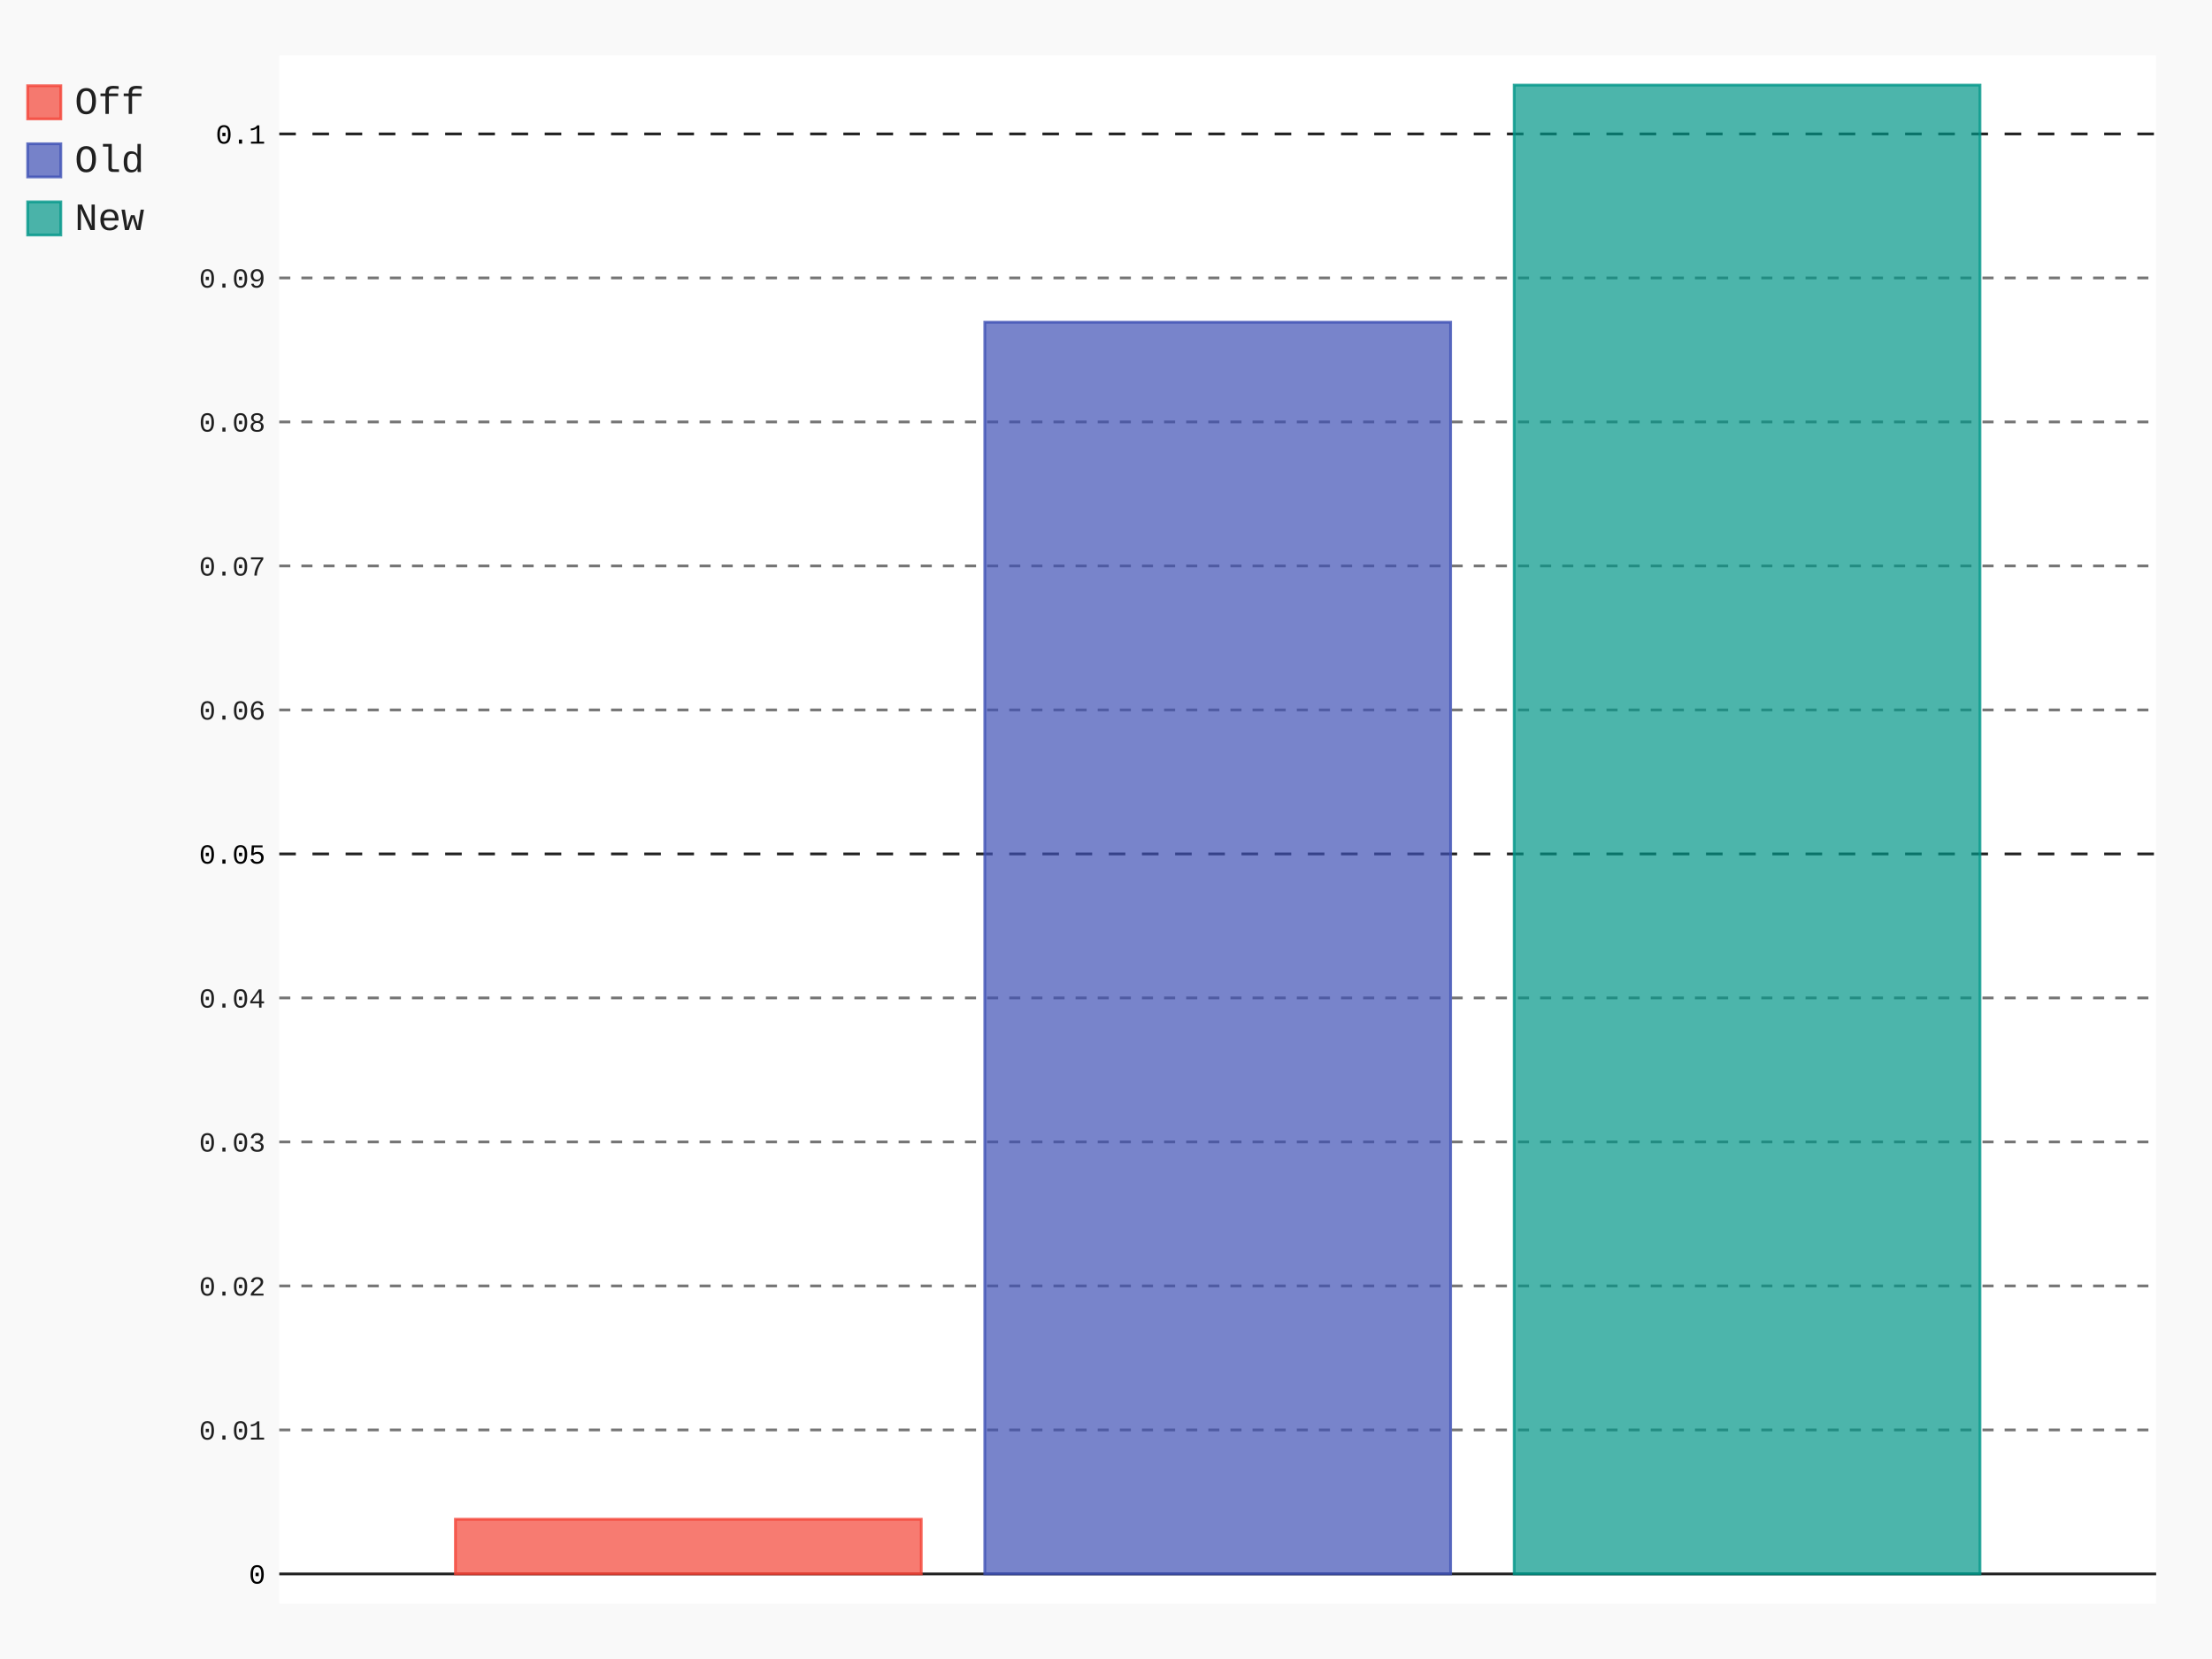
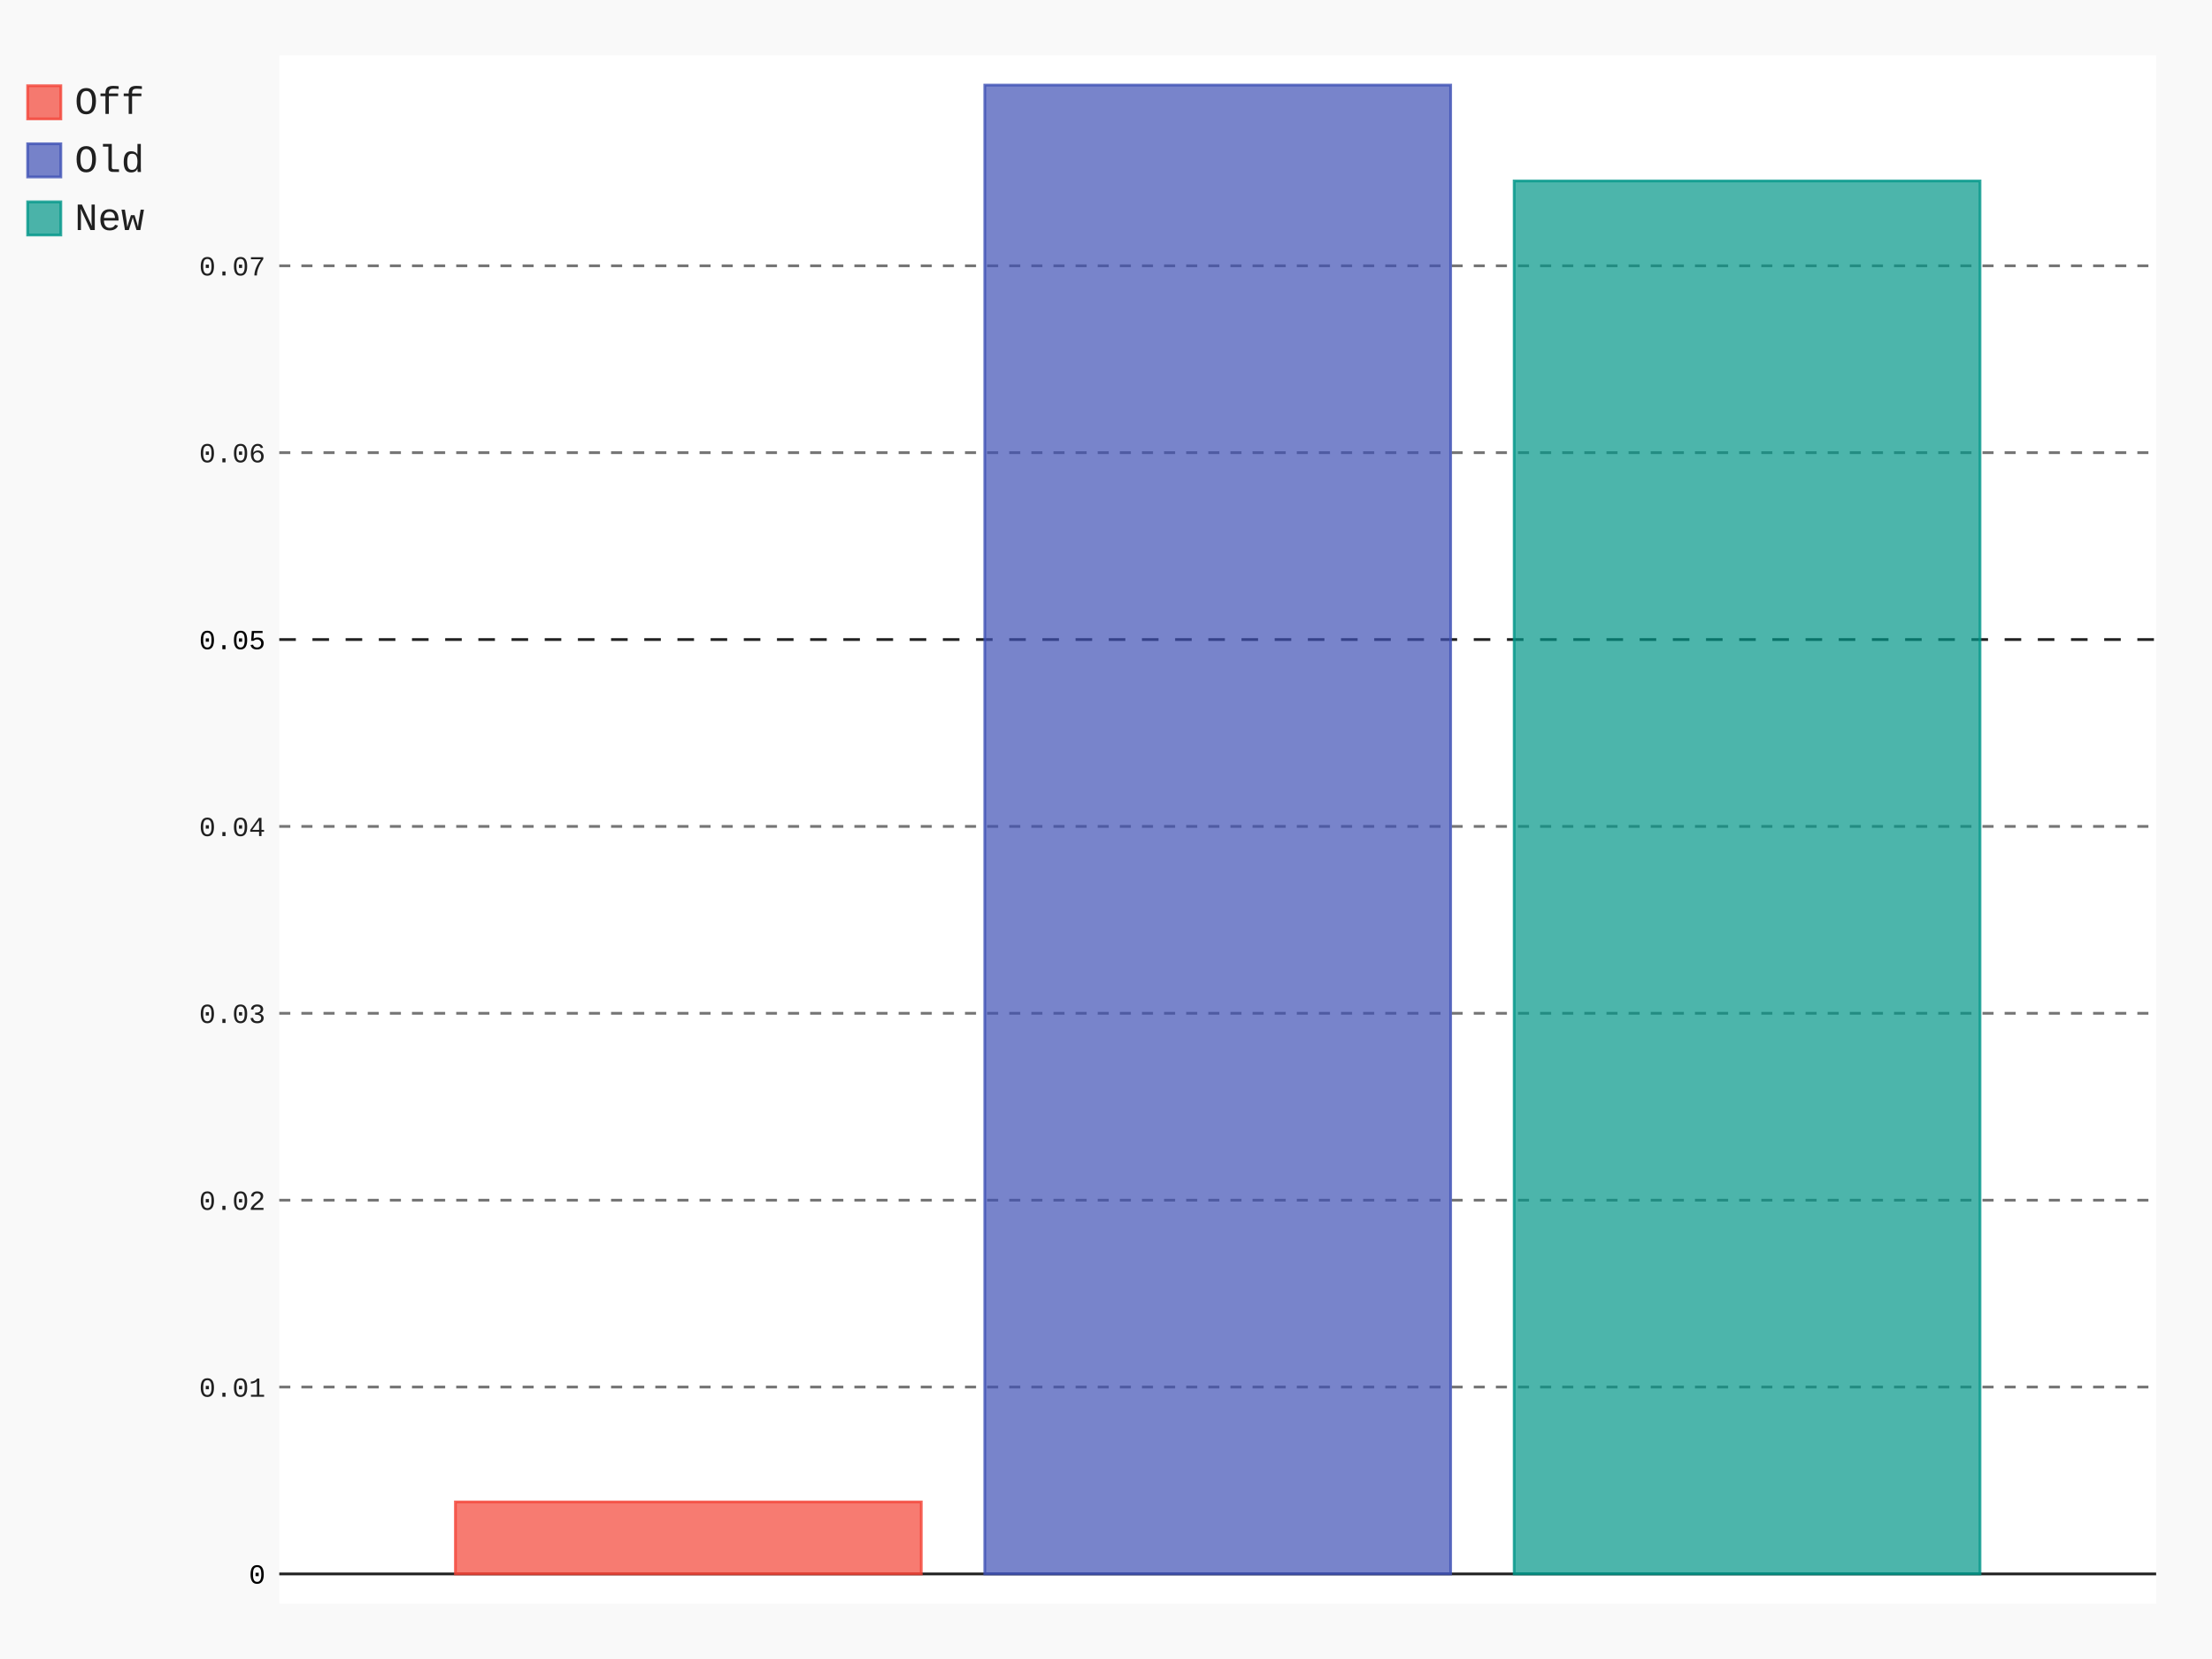
- <svg xmlns="http://www.w3.org/2000/svg" id="chart-72827ea5-8622-4c0d-b050-d5e9dbdac55c" class="pygal-chart" viewBox="0 0 800 600">
+ <svg xmlns="http://www.w3.org/2000/svg" id="chart-ddd4a1cf-8d51-4e34-9c20-db74630bed1a" class="pygal-chart" viewBox="0 0 800 600">
  <defs>
-     <style type="text/css">#chart-72827ea5-8622-4c0d-b050-d5e9dbdac55c{-webkit-user-select:none;-webkit-font-smoothing:antialiased;font-family:Consolas,"Liberation Mono",Menlo,Courier,monospace}#chart-72827ea5-8622-4c0d-b050-d5e9dbdac55c .title{font-family:Consolas,"Liberation Mono",Menlo,Courier,monospace;font-size:16px}#chart-72827ea5-8622-4c0d-b050-d5e9dbdac55c .legends .legend text{font-family:Consolas,"Liberation Mono",Menlo,Courier,monospace;font-size:14px}#chart-72827ea5-8622-4c0d-b050-d5e9dbdac55c .axis text{font-family:Consolas,"Liberation Mono",Menlo,Courier,monospace;font-size:10px}#chart-72827ea5-8622-4c0d-b050-d5e9dbdac55c .axis text.major{font-family:Consolas,"Liberation Mono",Menlo,Courier,monospace;font-size:10px}#chart-72827ea5-8622-4c0d-b050-d5e9dbdac55c .text-overlay text.value{font-family:Consolas,"Liberation Mono",Menlo,Courier,monospace;font-size:16px}#chart-72827ea5-8622-4c0d-b050-d5e9dbdac55c .text-overlay text.label{font-family:Consolas,"Liberation Mono",Menlo,Courier,monospace;font-size:10px}#chart-72827ea5-8622-4c0d-b050-d5e9dbdac55c .tooltip{font-family:Consolas,"Liberation Mono",Menlo,Courier,monospace;font-size:14px}#chart-72827ea5-8622-4c0d-b050-d5e9dbdac55c text.no_data{font-family:Consolas,"Liberation Mono",Menlo,Courier,monospace;font-size:64px}
- #chart-72827ea5-8622-4c0d-b050-d5e9dbdac55c{background-color:rgba(249,249,249,1)}#chart-72827ea5-8622-4c0d-b050-d5e9dbdac55c path,#chart-72827ea5-8622-4c0d-b050-d5e9dbdac55c line,#chart-72827ea5-8622-4c0d-b050-d5e9dbdac55c rect,#chart-72827ea5-8622-4c0d-b050-d5e9dbdac55c circle{-webkit-transition:150ms;-moz-transition:150ms;transition:150ms}#chart-72827ea5-8622-4c0d-b050-d5e9dbdac55c .graph &gt; .background{fill:rgba(249,249,249,1)}#chart-72827ea5-8622-4c0d-b050-d5e9dbdac55c .plot &gt; .background{fill:rgba(255,255,255,1)}#chart-72827ea5-8622-4c0d-b050-d5e9dbdac55c .graph{fill:rgba(0,0,0,.87)}#chart-72827ea5-8622-4c0d-b050-d5e9dbdac55c text.no_data{fill:rgba(0,0,0,1)}#chart-72827ea5-8622-4c0d-b050-d5e9dbdac55c .title{fill:rgba(0,0,0,1)}#chart-72827ea5-8622-4c0d-b050-d5e9dbdac55c .legends .legend text{fill:rgba(0,0,0,.87)}#chart-72827ea5-8622-4c0d-b050-d5e9dbdac55c .legends .legend:hover text{fill:rgba(0,0,0,1)}#chart-72827ea5-8622-4c0d-b050-d5e9dbdac55c .axis .line{stroke:rgba(0,0,0,1)}#chart-72827ea5-8622-4c0d-b050-d5e9dbdac55c .axis .guide.line{stroke:rgba(0,0,0,.54)}#chart-72827ea5-8622-4c0d-b050-d5e9dbdac55c .axis .major.line{stroke:rgba(0,0,0,.87)}#chart-72827ea5-8622-4c0d-b050-d5e9dbdac55c .axis text.major{fill:rgba(0,0,0,1)}#chart-72827ea5-8622-4c0d-b050-d5e9dbdac55c .axis.y .guides:hover .guide.line,#chart-72827ea5-8622-4c0d-b050-d5e9dbdac55c .line-graph .axis.x .guides:hover .guide.line,#chart-72827ea5-8622-4c0d-b050-d5e9dbdac55c .stackedline-graph .axis.x .guides:hover .guide.line,#chart-72827ea5-8622-4c0d-b050-d5e9dbdac55c .xy-graph .axis.x .guides:hover .guide.line{stroke:rgba(0,0,0,1)}#chart-72827ea5-8622-4c0d-b050-d5e9dbdac55c .axis .guides:hover text{fill:rgba(0,0,0,1)}#chart-72827ea5-8622-4c0d-b050-d5e9dbdac55c .reactive{fill-opacity:.7;stroke-opacity:.8}#chart-72827ea5-8622-4c0d-b050-d5e9dbdac55c .ci{stroke:rgba(0,0,0,.87)}#chart-72827ea5-8622-4c0d-b050-d5e9dbdac55c .reactive.active,#chart-72827ea5-8622-4c0d-b050-d5e9dbdac55c .active .reactive{fill-opacity:.8;stroke-opacity:.9;stroke-width:4}#chart-72827ea5-8622-4c0d-b050-d5e9dbdac55c .ci .reactive.active{stroke-width:1.5}#chart-72827ea5-8622-4c0d-b050-d5e9dbdac55c .series text{fill:rgba(0,0,0,1)}#chart-72827ea5-8622-4c0d-b050-d5e9dbdac55c .tooltip rect{fill:rgba(255,255,255,1);stroke:rgba(0,0,0,1);-webkit-transition:opacity 150ms;-moz-transition:opacity 150ms;transition:opacity 150ms}#chart-72827ea5-8622-4c0d-b050-d5e9dbdac55c .tooltip .label{fill:rgba(0,0,0,.87)}#chart-72827ea5-8622-4c0d-b050-d5e9dbdac55c .tooltip .label{fill:rgba(0,0,0,.87)}#chart-72827ea5-8622-4c0d-b050-d5e9dbdac55c .tooltip .legend{font-size:.8em;fill:rgba(0,0,0,.54)}#chart-72827ea5-8622-4c0d-b050-d5e9dbdac55c .tooltip .x_label{font-size:.6em;fill:rgba(0,0,0,1)}#chart-72827ea5-8622-4c0d-b050-d5e9dbdac55c .tooltip .xlink{font-size:.5em;text-decoration:underline}#chart-72827ea5-8622-4c0d-b050-d5e9dbdac55c .tooltip .value{font-size:1.5em}#chart-72827ea5-8622-4c0d-b050-d5e9dbdac55c .bound{font-size:.5em}#chart-72827ea5-8622-4c0d-b050-d5e9dbdac55c .max-value{font-size:.75em;fill:rgba(0,0,0,.54)}#chart-72827ea5-8622-4c0d-b050-d5e9dbdac55c .map-element{fill:rgba(255,255,255,1);stroke:rgba(0,0,0,.54) !important}#chart-72827ea5-8622-4c0d-b050-d5e9dbdac55c .map-element .reactive{fill-opacity:inherit;stroke-opacity:inherit}#chart-72827ea5-8622-4c0d-b050-d5e9dbdac55c .color-0,#chart-72827ea5-8622-4c0d-b050-d5e9dbdac55c .color-0 a:visited{stroke:#F44336;fill:#F44336}#chart-72827ea5-8622-4c0d-b050-d5e9dbdac55c .color-1,#chart-72827ea5-8622-4c0d-b050-d5e9dbdac55c .color-1 a:visited{stroke:#3F51B5;fill:#3F51B5}#chart-72827ea5-8622-4c0d-b050-d5e9dbdac55c .color-2,#chart-72827ea5-8622-4c0d-b050-d5e9dbdac55c .color-2 a:visited{stroke:#009688;fill:#009688}#chart-72827ea5-8622-4c0d-b050-d5e9dbdac55c .text-overlay .color-0 text{fill:black}#chart-72827ea5-8622-4c0d-b050-d5e9dbdac55c .text-overlay .color-1 text{fill:black}#chart-72827ea5-8622-4c0d-b050-d5e9dbdac55c .text-overlay .color-2 text{fill:black}
- #chart-72827ea5-8622-4c0d-b050-d5e9dbdac55c text.no_data{text-anchor:middle}#chart-72827ea5-8622-4c0d-b050-d5e9dbdac55c .guide.line{fill:none}#chart-72827ea5-8622-4c0d-b050-d5e9dbdac55c .centered{text-anchor:middle}#chart-72827ea5-8622-4c0d-b050-d5e9dbdac55c .title{text-anchor:middle}#chart-72827ea5-8622-4c0d-b050-d5e9dbdac55c .legends .legend text{fill-opacity:1}#chart-72827ea5-8622-4c0d-b050-d5e9dbdac55c .axis.x text{text-anchor:middle}#chart-72827ea5-8622-4c0d-b050-d5e9dbdac55c .axis.x:not(.web) text[transform]{text-anchor:start}#chart-72827ea5-8622-4c0d-b050-d5e9dbdac55c .axis.x:not(.web) text[transform].backwards{text-anchor:end}#chart-72827ea5-8622-4c0d-b050-d5e9dbdac55c .axis.y text{text-anchor:end}#chart-72827ea5-8622-4c0d-b050-d5e9dbdac55c .axis.y text[transform].backwards{text-anchor:start}#chart-72827ea5-8622-4c0d-b050-d5e9dbdac55c .axis.y2 text{text-anchor:start}#chart-72827ea5-8622-4c0d-b050-d5e9dbdac55c .axis.y2 text[transform].backwards{text-anchor:end}#chart-72827ea5-8622-4c0d-b050-d5e9dbdac55c .axis .guide.line{stroke-dasharray:4,4}#chart-72827ea5-8622-4c0d-b050-d5e9dbdac55c .axis .major.guide.line{stroke-dasharray:6,6}#chart-72827ea5-8622-4c0d-b050-d5e9dbdac55c .horizontal .axis.y .guide.line,#chart-72827ea5-8622-4c0d-b050-d5e9dbdac55c .horizontal .axis.y2 .guide.line,#chart-72827ea5-8622-4c0d-b050-d5e9dbdac55c .vertical .axis.x .guide.line{opacity:0}#chart-72827ea5-8622-4c0d-b050-d5e9dbdac55c .horizontal .axis.always_show .guide.line,#chart-72827ea5-8622-4c0d-b050-d5e9dbdac55c .vertical .axis.always_show .guide.line{opacity:1 !important}#chart-72827ea5-8622-4c0d-b050-d5e9dbdac55c .axis.y .guides:hover .guide.line,#chart-72827ea5-8622-4c0d-b050-d5e9dbdac55c .axis.y2 .guides:hover .guide.line,#chart-72827ea5-8622-4c0d-b050-d5e9dbdac55c .axis.x .guides:hover .guide.line{opacity:1}#chart-72827ea5-8622-4c0d-b050-d5e9dbdac55c .axis .guides:hover text{opacity:1}#chart-72827ea5-8622-4c0d-b050-d5e9dbdac55c .nofill{fill:none}#chart-72827ea5-8622-4c0d-b050-d5e9dbdac55c .subtle-fill{fill-opacity:.2}#chart-72827ea5-8622-4c0d-b050-d5e9dbdac55c .dot{stroke-width:1px;fill-opacity:1}#chart-72827ea5-8622-4c0d-b050-d5e9dbdac55c .dot.active{stroke-width:5px}#chart-72827ea5-8622-4c0d-b050-d5e9dbdac55c .dot.negative{fill:transparent}#chart-72827ea5-8622-4c0d-b050-d5e9dbdac55c text,#chart-72827ea5-8622-4c0d-b050-d5e9dbdac55c tspan{stroke:none !important}#chart-72827ea5-8622-4c0d-b050-d5e9dbdac55c .series text.active{opacity:1}#chart-72827ea5-8622-4c0d-b050-d5e9dbdac55c .tooltip rect{fill-opacity:.95;stroke-width:.5}#chart-72827ea5-8622-4c0d-b050-d5e9dbdac55c .tooltip text{fill-opacity:1}#chart-72827ea5-8622-4c0d-b050-d5e9dbdac55c .showable{visibility:hidden}#chart-72827ea5-8622-4c0d-b050-d5e9dbdac55c .showable.shown{visibility:visible}#chart-72827ea5-8622-4c0d-b050-d5e9dbdac55c .gauge-background{fill:rgba(229,229,229,1);stroke:none}#chart-72827ea5-8622-4c0d-b050-d5e9dbdac55c .bg-lines{stroke:rgba(249,249,249,1);stroke-width:2px}</style>
+     <style type="text/css">#chart-ddd4a1cf-8d51-4e34-9c20-db74630bed1a{-webkit-user-select:none;-webkit-font-smoothing:antialiased;font-family:Consolas,"Liberation Mono",Menlo,Courier,monospace}#chart-ddd4a1cf-8d51-4e34-9c20-db74630bed1a .title{font-family:Consolas,"Liberation Mono",Menlo,Courier,monospace;font-size:16px}#chart-ddd4a1cf-8d51-4e34-9c20-db74630bed1a .legends .legend text{font-family:Consolas,"Liberation Mono",Menlo,Courier,monospace;font-size:14px}#chart-ddd4a1cf-8d51-4e34-9c20-db74630bed1a .axis text{font-family:Consolas,"Liberation Mono",Menlo,Courier,monospace;font-size:10px}#chart-ddd4a1cf-8d51-4e34-9c20-db74630bed1a .axis text.major{font-family:Consolas,"Liberation Mono",Menlo,Courier,monospace;font-size:10px}#chart-ddd4a1cf-8d51-4e34-9c20-db74630bed1a .text-overlay text.value{font-family:Consolas,"Liberation Mono",Menlo,Courier,monospace;font-size:16px}#chart-ddd4a1cf-8d51-4e34-9c20-db74630bed1a .text-overlay text.label{font-family:Consolas,"Liberation Mono",Menlo,Courier,monospace;font-size:10px}#chart-ddd4a1cf-8d51-4e34-9c20-db74630bed1a .tooltip{font-family:Consolas,"Liberation Mono",Menlo,Courier,monospace;font-size:14px}#chart-ddd4a1cf-8d51-4e34-9c20-db74630bed1a text.no_data{font-family:Consolas,"Liberation Mono",Menlo,Courier,monospace;font-size:64px}
+ #chart-ddd4a1cf-8d51-4e34-9c20-db74630bed1a{background-color:rgba(249,249,249,1)}#chart-ddd4a1cf-8d51-4e34-9c20-db74630bed1a path,#chart-ddd4a1cf-8d51-4e34-9c20-db74630bed1a line,#chart-ddd4a1cf-8d51-4e34-9c20-db74630bed1a rect,#chart-ddd4a1cf-8d51-4e34-9c20-db74630bed1a circle{-webkit-transition:150ms;-moz-transition:150ms;transition:150ms}#chart-ddd4a1cf-8d51-4e34-9c20-db74630bed1a .graph &gt; .background{fill:rgba(249,249,249,1)}#chart-ddd4a1cf-8d51-4e34-9c20-db74630bed1a .plot &gt; .background{fill:rgba(255,255,255,1)}#chart-ddd4a1cf-8d51-4e34-9c20-db74630bed1a .graph{fill:rgba(0,0,0,.87)}#chart-ddd4a1cf-8d51-4e34-9c20-db74630bed1a text.no_data{fill:rgba(0,0,0,1)}#chart-ddd4a1cf-8d51-4e34-9c20-db74630bed1a .title{fill:rgba(0,0,0,1)}#chart-ddd4a1cf-8d51-4e34-9c20-db74630bed1a .legends .legend text{fill:rgba(0,0,0,.87)}#chart-ddd4a1cf-8d51-4e34-9c20-db74630bed1a .legends .legend:hover text{fill:rgba(0,0,0,1)}#chart-ddd4a1cf-8d51-4e34-9c20-db74630bed1a .axis .line{stroke:rgba(0,0,0,1)}#chart-ddd4a1cf-8d51-4e34-9c20-db74630bed1a .axis .guide.line{stroke:rgba(0,0,0,.54)}#chart-ddd4a1cf-8d51-4e34-9c20-db74630bed1a .axis .major.line{stroke:rgba(0,0,0,.87)}#chart-ddd4a1cf-8d51-4e34-9c20-db74630bed1a .axis text.major{fill:rgba(0,0,0,1)}#chart-ddd4a1cf-8d51-4e34-9c20-db74630bed1a .axis.y .guides:hover .guide.line,#chart-ddd4a1cf-8d51-4e34-9c20-db74630bed1a .line-graph .axis.x .guides:hover .guide.line,#chart-ddd4a1cf-8d51-4e34-9c20-db74630bed1a .stackedline-graph .axis.x .guides:hover .guide.line,#chart-ddd4a1cf-8d51-4e34-9c20-db74630bed1a .xy-graph .axis.x .guides:hover .guide.line{stroke:rgba(0,0,0,1)}#chart-ddd4a1cf-8d51-4e34-9c20-db74630bed1a .axis .guides:hover text{fill:rgba(0,0,0,1)}#chart-ddd4a1cf-8d51-4e34-9c20-db74630bed1a .reactive{fill-opacity:.7;stroke-opacity:.8}#chart-ddd4a1cf-8d51-4e34-9c20-db74630bed1a .ci{stroke:rgba(0,0,0,.87)}#chart-ddd4a1cf-8d51-4e34-9c20-db74630bed1a .reactive.active,#chart-ddd4a1cf-8d51-4e34-9c20-db74630bed1a .active .reactive{fill-opacity:.8;stroke-opacity:.9;stroke-width:4}#chart-ddd4a1cf-8d51-4e34-9c20-db74630bed1a .ci .reactive.active{stroke-width:1.5}#chart-ddd4a1cf-8d51-4e34-9c20-db74630bed1a .series text{fill:rgba(0,0,0,1)}#chart-ddd4a1cf-8d51-4e34-9c20-db74630bed1a .tooltip rect{fill:rgba(255,255,255,1);stroke:rgba(0,0,0,1);-webkit-transition:opacity 150ms;-moz-transition:opacity 150ms;transition:opacity 150ms}#chart-ddd4a1cf-8d51-4e34-9c20-db74630bed1a .tooltip .label{fill:rgba(0,0,0,.87)}#chart-ddd4a1cf-8d51-4e34-9c20-db74630bed1a .tooltip .label{fill:rgba(0,0,0,.87)}#chart-ddd4a1cf-8d51-4e34-9c20-db74630bed1a .tooltip .legend{font-size:.8em;fill:rgba(0,0,0,.54)}#chart-ddd4a1cf-8d51-4e34-9c20-db74630bed1a .tooltip .x_label{font-size:.6em;fill:rgba(0,0,0,1)}#chart-ddd4a1cf-8d51-4e34-9c20-db74630bed1a .tooltip .xlink{font-size:.5em;text-decoration:underline}#chart-ddd4a1cf-8d51-4e34-9c20-db74630bed1a .tooltip .value{font-size:1.5em}#chart-ddd4a1cf-8d51-4e34-9c20-db74630bed1a .bound{font-size:.5em}#chart-ddd4a1cf-8d51-4e34-9c20-db74630bed1a .max-value{font-size:.75em;fill:rgba(0,0,0,.54)}#chart-ddd4a1cf-8d51-4e34-9c20-db74630bed1a .map-element{fill:rgba(255,255,255,1);stroke:rgba(0,0,0,.54) !important}#chart-ddd4a1cf-8d51-4e34-9c20-db74630bed1a .map-element .reactive{fill-opacity:inherit;stroke-opacity:inherit}#chart-ddd4a1cf-8d51-4e34-9c20-db74630bed1a .color-0,#chart-ddd4a1cf-8d51-4e34-9c20-db74630bed1a .color-0 a:visited{stroke:#F44336;fill:#F44336}#chart-ddd4a1cf-8d51-4e34-9c20-db74630bed1a .color-1,#chart-ddd4a1cf-8d51-4e34-9c20-db74630bed1a .color-1 a:visited{stroke:#3F51B5;fill:#3F51B5}#chart-ddd4a1cf-8d51-4e34-9c20-db74630bed1a .color-2,#chart-ddd4a1cf-8d51-4e34-9c20-db74630bed1a .color-2 a:visited{stroke:#009688;fill:#009688}#chart-ddd4a1cf-8d51-4e34-9c20-db74630bed1a .text-overlay .color-0 text{fill:black}#chart-ddd4a1cf-8d51-4e34-9c20-db74630bed1a .text-overlay .color-1 text{fill:black}#chart-ddd4a1cf-8d51-4e34-9c20-db74630bed1a .text-overlay .color-2 text{fill:black}
+ #chart-ddd4a1cf-8d51-4e34-9c20-db74630bed1a text.no_data{text-anchor:middle}#chart-ddd4a1cf-8d51-4e34-9c20-db74630bed1a .guide.line{fill:none}#chart-ddd4a1cf-8d51-4e34-9c20-db74630bed1a .centered{text-anchor:middle}#chart-ddd4a1cf-8d51-4e34-9c20-db74630bed1a .title{text-anchor:middle}#chart-ddd4a1cf-8d51-4e34-9c20-db74630bed1a .legends .legend text{fill-opacity:1}#chart-ddd4a1cf-8d51-4e34-9c20-db74630bed1a .axis.x text{text-anchor:middle}#chart-ddd4a1cf-8d51-4e34-9c20-db74630bed1a .axis.x:not(.web) text[transform]{text-anchor:start}#chart-ddd4a1cf-8d51-4e34-9c20-db74630bed1a .axis.x:not(.web) text[transform].backwards{text-anchor:end}#chart-ddd4a1cf-8d51-4e34-9c20-db74630bed1a .axis.y text{text-anchor:end}#chart-ddd4a1cf-8d51-4e34-9c20-db74630bed1a .axis.y text[transform].backwards{text-anchor:start}#chart-ddd4a1cf-8d51-4e34-9c20-db74630bed1a .axis.y2 text{text-anchor:start}#chart-ddd4a1cf-8d51-4e34-9c20-db74630bed1a .axis.y2 text[transform].backwards{text-anchor:end}#chart-ddd4a1cf-8d51-4e34-9c20-db74630bed1a .axis .guide.line{stroke-dasharray:4,4}#chart-ddd4a1cf-8d51-4e34-9c20-db74630bed1a .axis .major.guide.line{stroke-dasharray:6,6}#chart-ddd4a1cf-8d51-4e34-9c20-db74630bed1a .horizontal .axis.y .guide.line,#chart-ddd4a1cf-8d51-4e34-9c20-db74630bed1a .horizontal .axis.y2 .guide.line,#chart-ddd4a1cf-8d51-4e34-9c20-db74630bed1a .vertical .axis.x .guide.line{opacity:0}#chart-ddd4a1cf-8d51-4e34-9c20-db74630bed1a .horizontal .axis.always_show .guide.line,#chart-ddd4a1cf-8d51-4e34-9c20-db74630bed1a .vertical .axis.always_show .guide.line{opacity:1 !important}#chart-ddd4a1cf-8d51-4e34-9c20-db74630bed1a .axis.y .guides:hover .guide.line,#chart-ddd4a1cf-8d51-4e34-9c20-db74630bed1a .axis.y2 .guides:hover .guide.line,#chart-ddd4a1cf-8d51-4e34-9c20-db74630bed1a .axis.x .guides:hover .guide.line{opacity:1}#chart-ddd4a1cf-8d51-4e34-9c20-db74630bed1a .axis .guides:hover text{opacity:1}#chart-ddd4a1cf-8d51-4e34-9c20-db74630bed1a .nofill{fill:none}#chart-ddd4a1cf-8d51-4e34-9c20-db74630bed1a .subtle-fill{fill-opacity:.2}#chart-ddd4a1cf-8d51-4e34-9c20-db74630bed1a .dot{stroke-width:1px;fill-opacity:1}#chart-ddd4a1cf-8d51-4e34-9c20-db74630bed1a .dot.active{stroke-width:5px}#chart-ddd4a1cf-8d51-4e34-9c20-db74630bed1a .dot.negative{fill:transparent}#chart-ddd4a1cf-8d51-4e34-9c20-db74630bed1a text,#chart-ddd4a1cf-8d51-4e34-9c20-db74630bed1a tspan{stroke:none !important}#chart-ddd4a1cf-8d51-4e34-9c20-db74630bed1a .series text.active{opacity:1}#chart-ddd4a1cf-8d51-4e34-9c20-db74630bed1a .tooltip rect{fill-opacity:.95;stroke-width:.5}#chart-ddd4a1cf-8d51-4e34-9c20-db74630bed1a .tooltip text{fill-opacity:1}#chart-ddd4a1cf-8d51-4e34-9c20-db74630bed1a .showable{visibility:hidden}#chart-ddd4a1cf-8d51-4e34-9c20-db74630bed1a .showable.shown{visibility:visible}#chart-ddd4a1cf-8d51-4e34-9c20-db74630bed1a .gauge-background{fill:rgba(229,229,229,1);stroke:none}#chart-ddd4a1cf-8d51-4e34-9c20-db74630bed1a .bg-lines{stroke:rgba(249,249,249,1);stroke-width:2px}</style>
  </defs>
  <g class="graph bar-graph vertical">
    <rect x="0" y="0" width="800" height="600" class="background" />
    <g transform="translate(101, 20)" class="plot">
      <rect x="0" y="0" width="678.8" height="560" class="background" />
      <g class="axis y always_show">
        <g class="guides">
          <path d="M0 549.231 h678.8" class="axis major line" />
          <text x="-5" y="552.731" class="major">0</text>
        </g>
        <g class="guides">
-           <path d="M0 497.151 h678.8" class="guide line" />
-           <text x="-5" y="500.651" class="">0.01</text>
+           <path d="M0 481.644 h678.8" class="guide line" />
+           <text x="-5" y="485.144" class="">0.01</text>
        </g>
        <g class="guides">
-           <path d="M0 445.072 h678.8" class="guide line" />
-           <text x="-5" y="448.572" class="">0.02</text>
+           <path d="M0 414.058 h678.8" class="guide line" />
+           <text x="-5" y="417.558" class="">0.02</text>
        </g>
        <g class="guides">
-           <path d="M0 392.993 h678.8" class="guide line" />
-           <text x="-5" y="396.493" class="">0.03</text>
+           <path d="M0 346.472 h678.8" class="guide line" />
+           <text x="-5" y="349.972" class="">0.03</text>
        </g>
        <g class="guides">
-           <path d="M0 340.914 h678.8" class="guide line" />
-           <text x="-5" y="344.414" class="">0.04</text>
+           <path d="M0 278.885 h678.8" class="guide line" />
+           <text x="-5" y="282.385" class="">0.04</text>
        </g>
        <g class="guides">
-           <path d="M0 288.834 h678.8" class="major guide line" />
-           <text x="-5" y="292.334" class="major">0.05</text>
+           <path d="M0 211.299 h678.8" class="major guide line" />
+           <text x="-5" y="214.799" class="major">0.05</text>
        </g>
        <g class="guides">
-           <path d="M0 236.755 h678.8" class="guide line" />
-           <text x="-5" y="240.255" class="">0.06</text>
+           <path d="M0 143.712 h678.8" class="guide line" />
+           <text x="-5" y="147.212" class="">0.06</text>
        </g>
        <g class="guides">
-           <path d="M0 184.676 h678.8" class="guide line" />
-           <text x="-5" y="188.176" class="">0.07</text>
-         </g>
-         <g class="guides">
-           <path d="M0 132.596 h678.8" class="guide line" />
-           <text x="-5" y="136.096" class="">0.08</text>
-         </g>
-         <g class="guides">
-           <path d="M0 80.517 h678.8" class="guide line" />
-           <text x="-5" y="84.017" class="">0.09</text>
-         </g>
-         <g class="guides">
-           <path d="M0 28.438 h678.8" class="major guide line" />
-           <text x="-5" y="31.938" class="major">0.1</text>
+           <path d="M0 76.126 h678.8" class="guide line" />
+           <text x="-5" y="79.626" class="">0.07</text>
        </g>
      </g>
      <g class="series serie-0 color-0">
        <g class="bars">
          <g class="bar">
-             <rect x="63.703" y="529.456" rx="0" ry="0" width="168.482" height="19.774" class="rect reactive tooltip-trigger" />
+             <rect x="63.703" y="523.2" rx="0" ry="0" width="168.482" height="26.031" class="rect reactive tooltip-trigger" />
          </g>
        </g>
      </g>
      <g class="series serie-1 color-1">
        <g class="bars">
          <g class="bar">
-             <rect x="255.159" y="96.526" rx="0" ry="0" width="168.482" height="452.704" class="rect reactive tooltip-trigger" />
+             <rect x="255.159" y="10.769" rx="0" ry="0" width="168.482" height="538.462" class="rect reactive tooltip-trigger" />
          </g>
        </g>
      </g>
      <g class="series serie-2 color-2">
        <g class="bars">
          <g class="bar">
-             <rect x="446.616" y="10.769" rx="0" ry="0" width="168.482" height="538.462" class="rect reactive tooltip-trigger" />
+             <rect x="446.616" y="45.44" rx="0" ry="0" width="168.482" height="503.791" class="rect reactive tooltip-trigger" />
          </g>
        </g>
      </g>
    </g>
    <g class="titles" />
    <g transform="translate(101, 20)" class="plot overlay">
      <g class="series serie-0 color-0" />
      <g class="series serie-1 color-1" />
      <g class="series serie-2 color-2" />
    </g>
    <g transform="translate(101, 20)" class="plot text-overlay">
      <g class="series serie-0 color-0" />
      <g class="series serie-1 color-1" />
      <g class="series serie-2 color-2" />
    </g>
    <g transform="translate(101, 20)" class="plot tooltip-overlay">
      <g transform="translate(0 0)" style="opacity: 0" class="tooltip">
        <rect rx="0" ry="0" width="0" height="0" class="tooltip-box" />
        <g class="text" />
      </g>
    </g>
    <g transform="translate(10, 30)" class="legends">
      <g id="activate-serie-0" class="legend reactive activate-serie">
        <rect x="0.0" y="1.0" width="12" height="12" class="color-0 reactive" />
        <text x="17.0" y="11.2">Off</text>
      </g>
      <g id="activate-serie-1" class="legend reactive activate-serie">
        <rect x="0.0" y="22.0" width="12" height="12" class="color-1 reactive" />
        <text x="17.0" y="32.2">Old</text>
      </g>
      <g id="activate-serie-2" class="legend reactive activate-serie">
        <rect x="0.0" y="43.0" width="12" height="12" class="color-2 reactive" />
        <text x="17.0" y="53.2">New</text>
      </g>
    </g>
    <g transform="translate(790, 30)" class="legends" />
  </g>
</svg>
